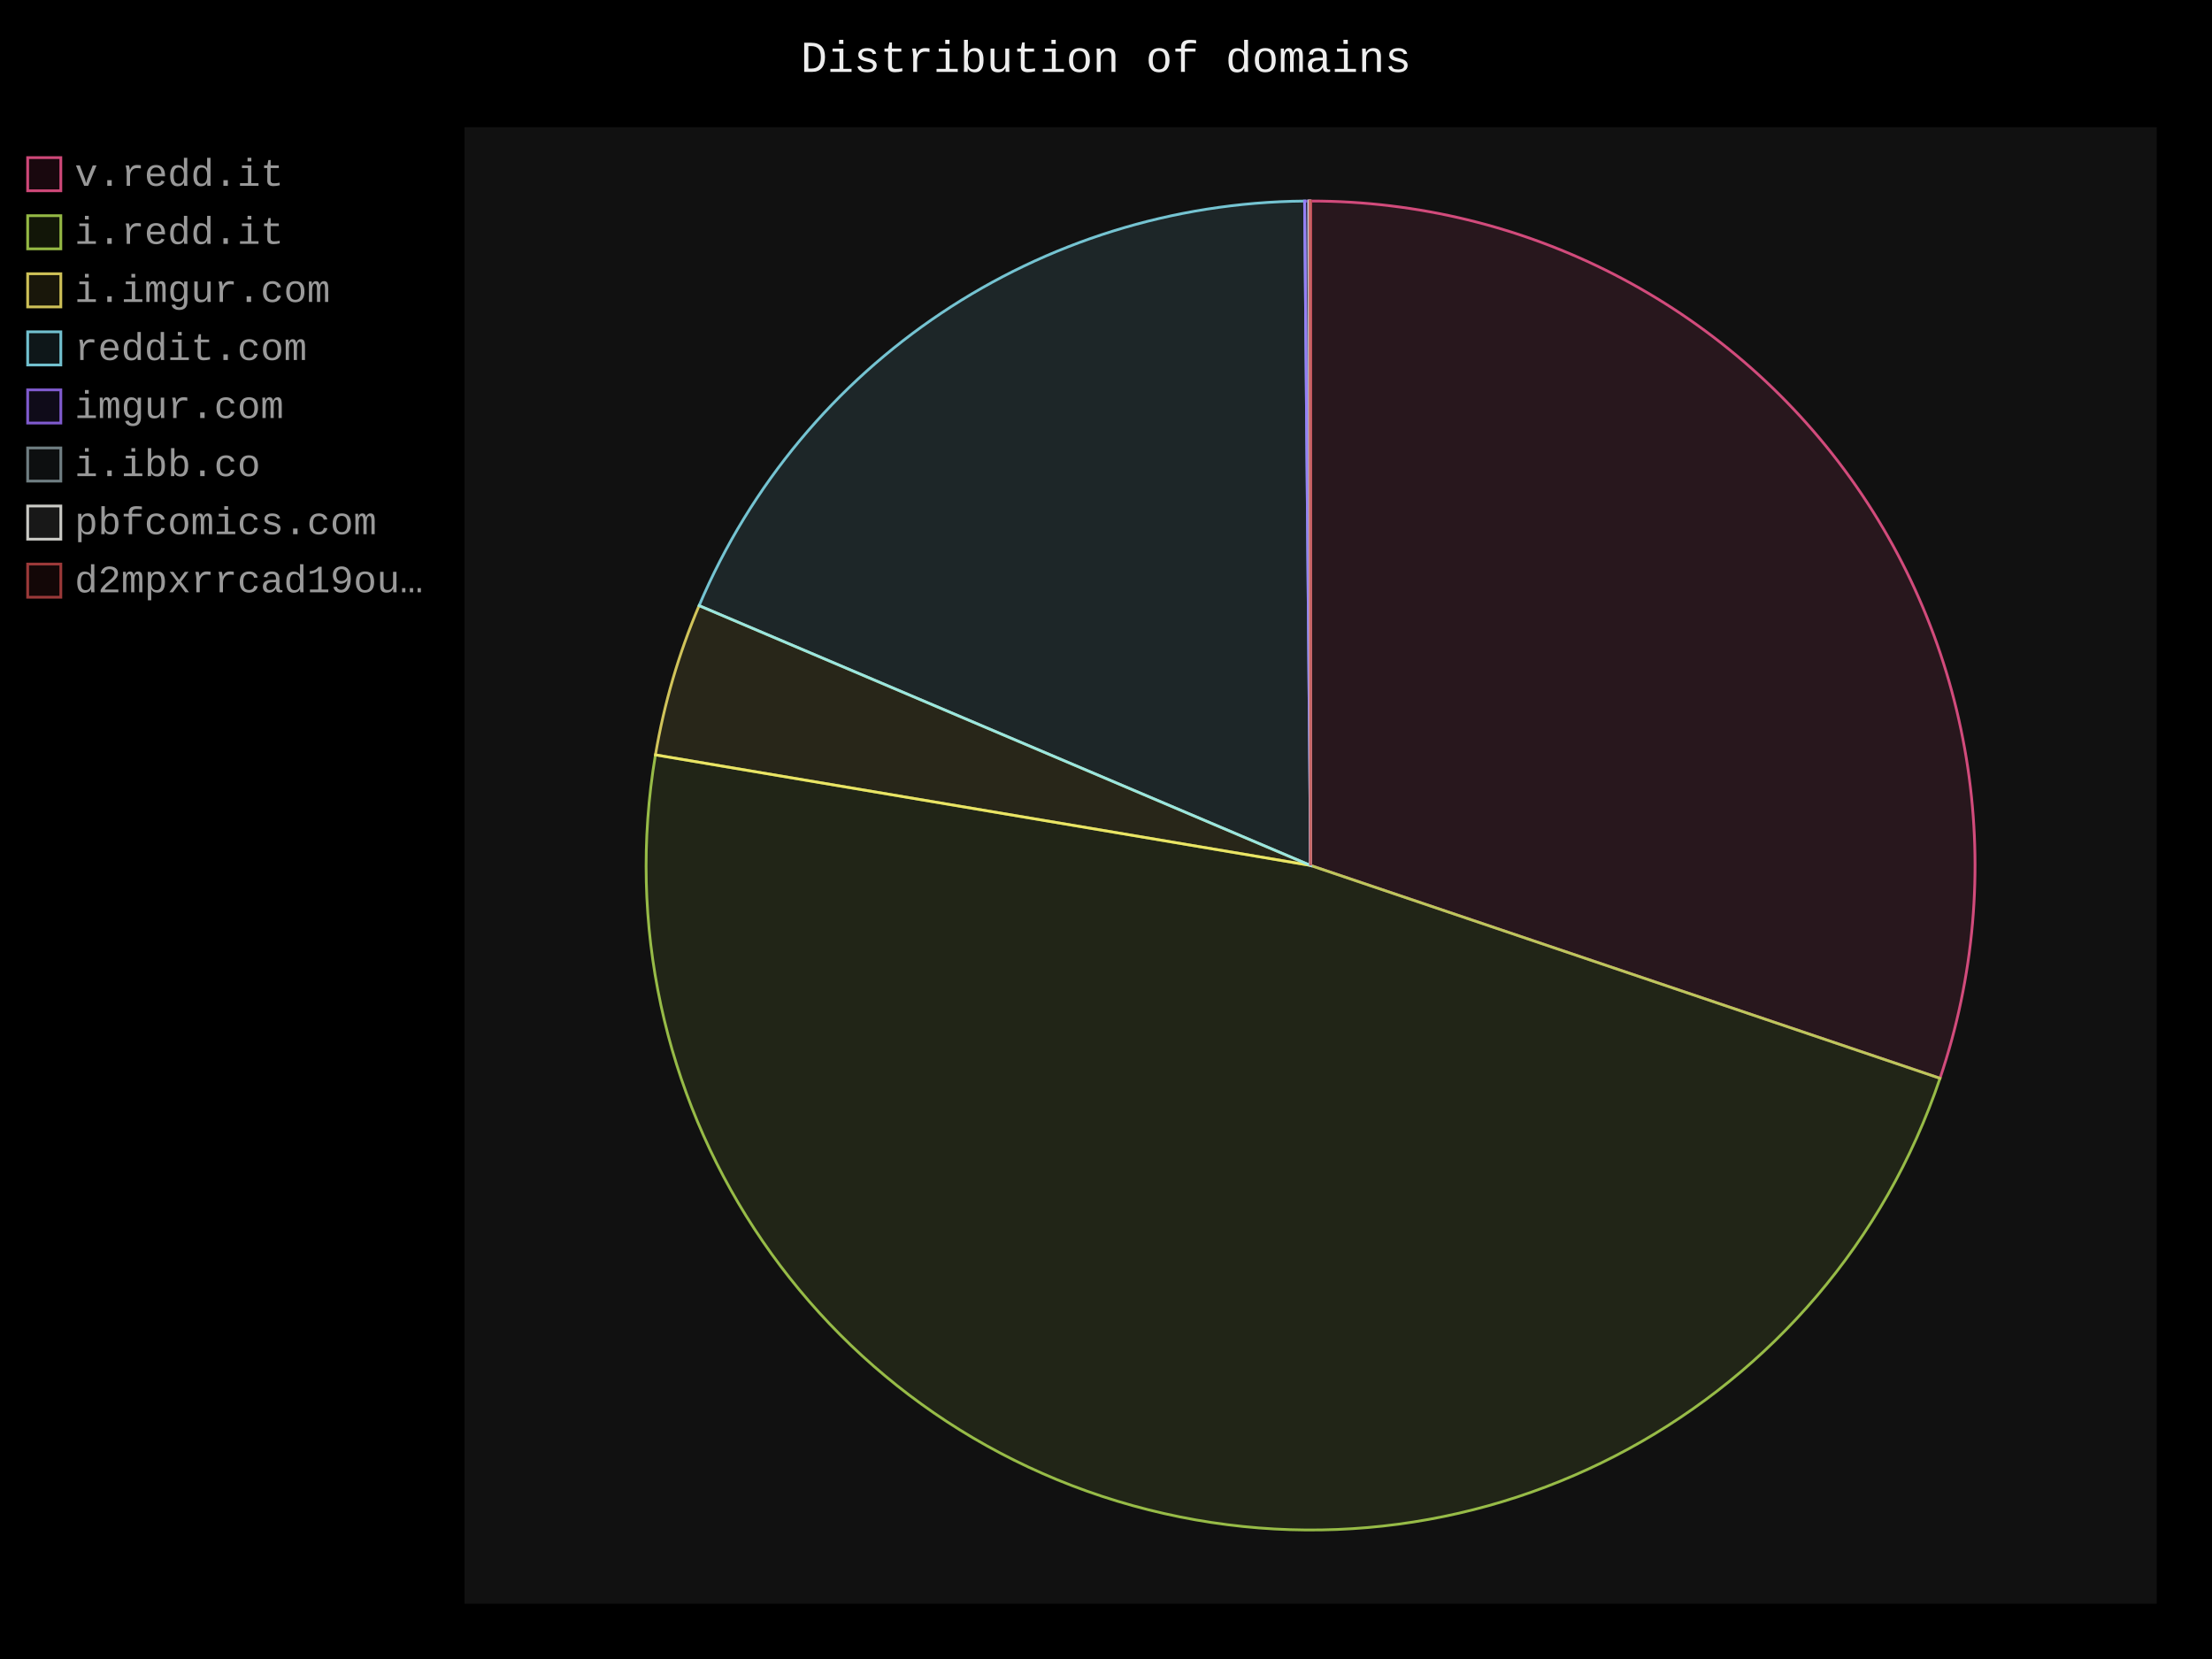
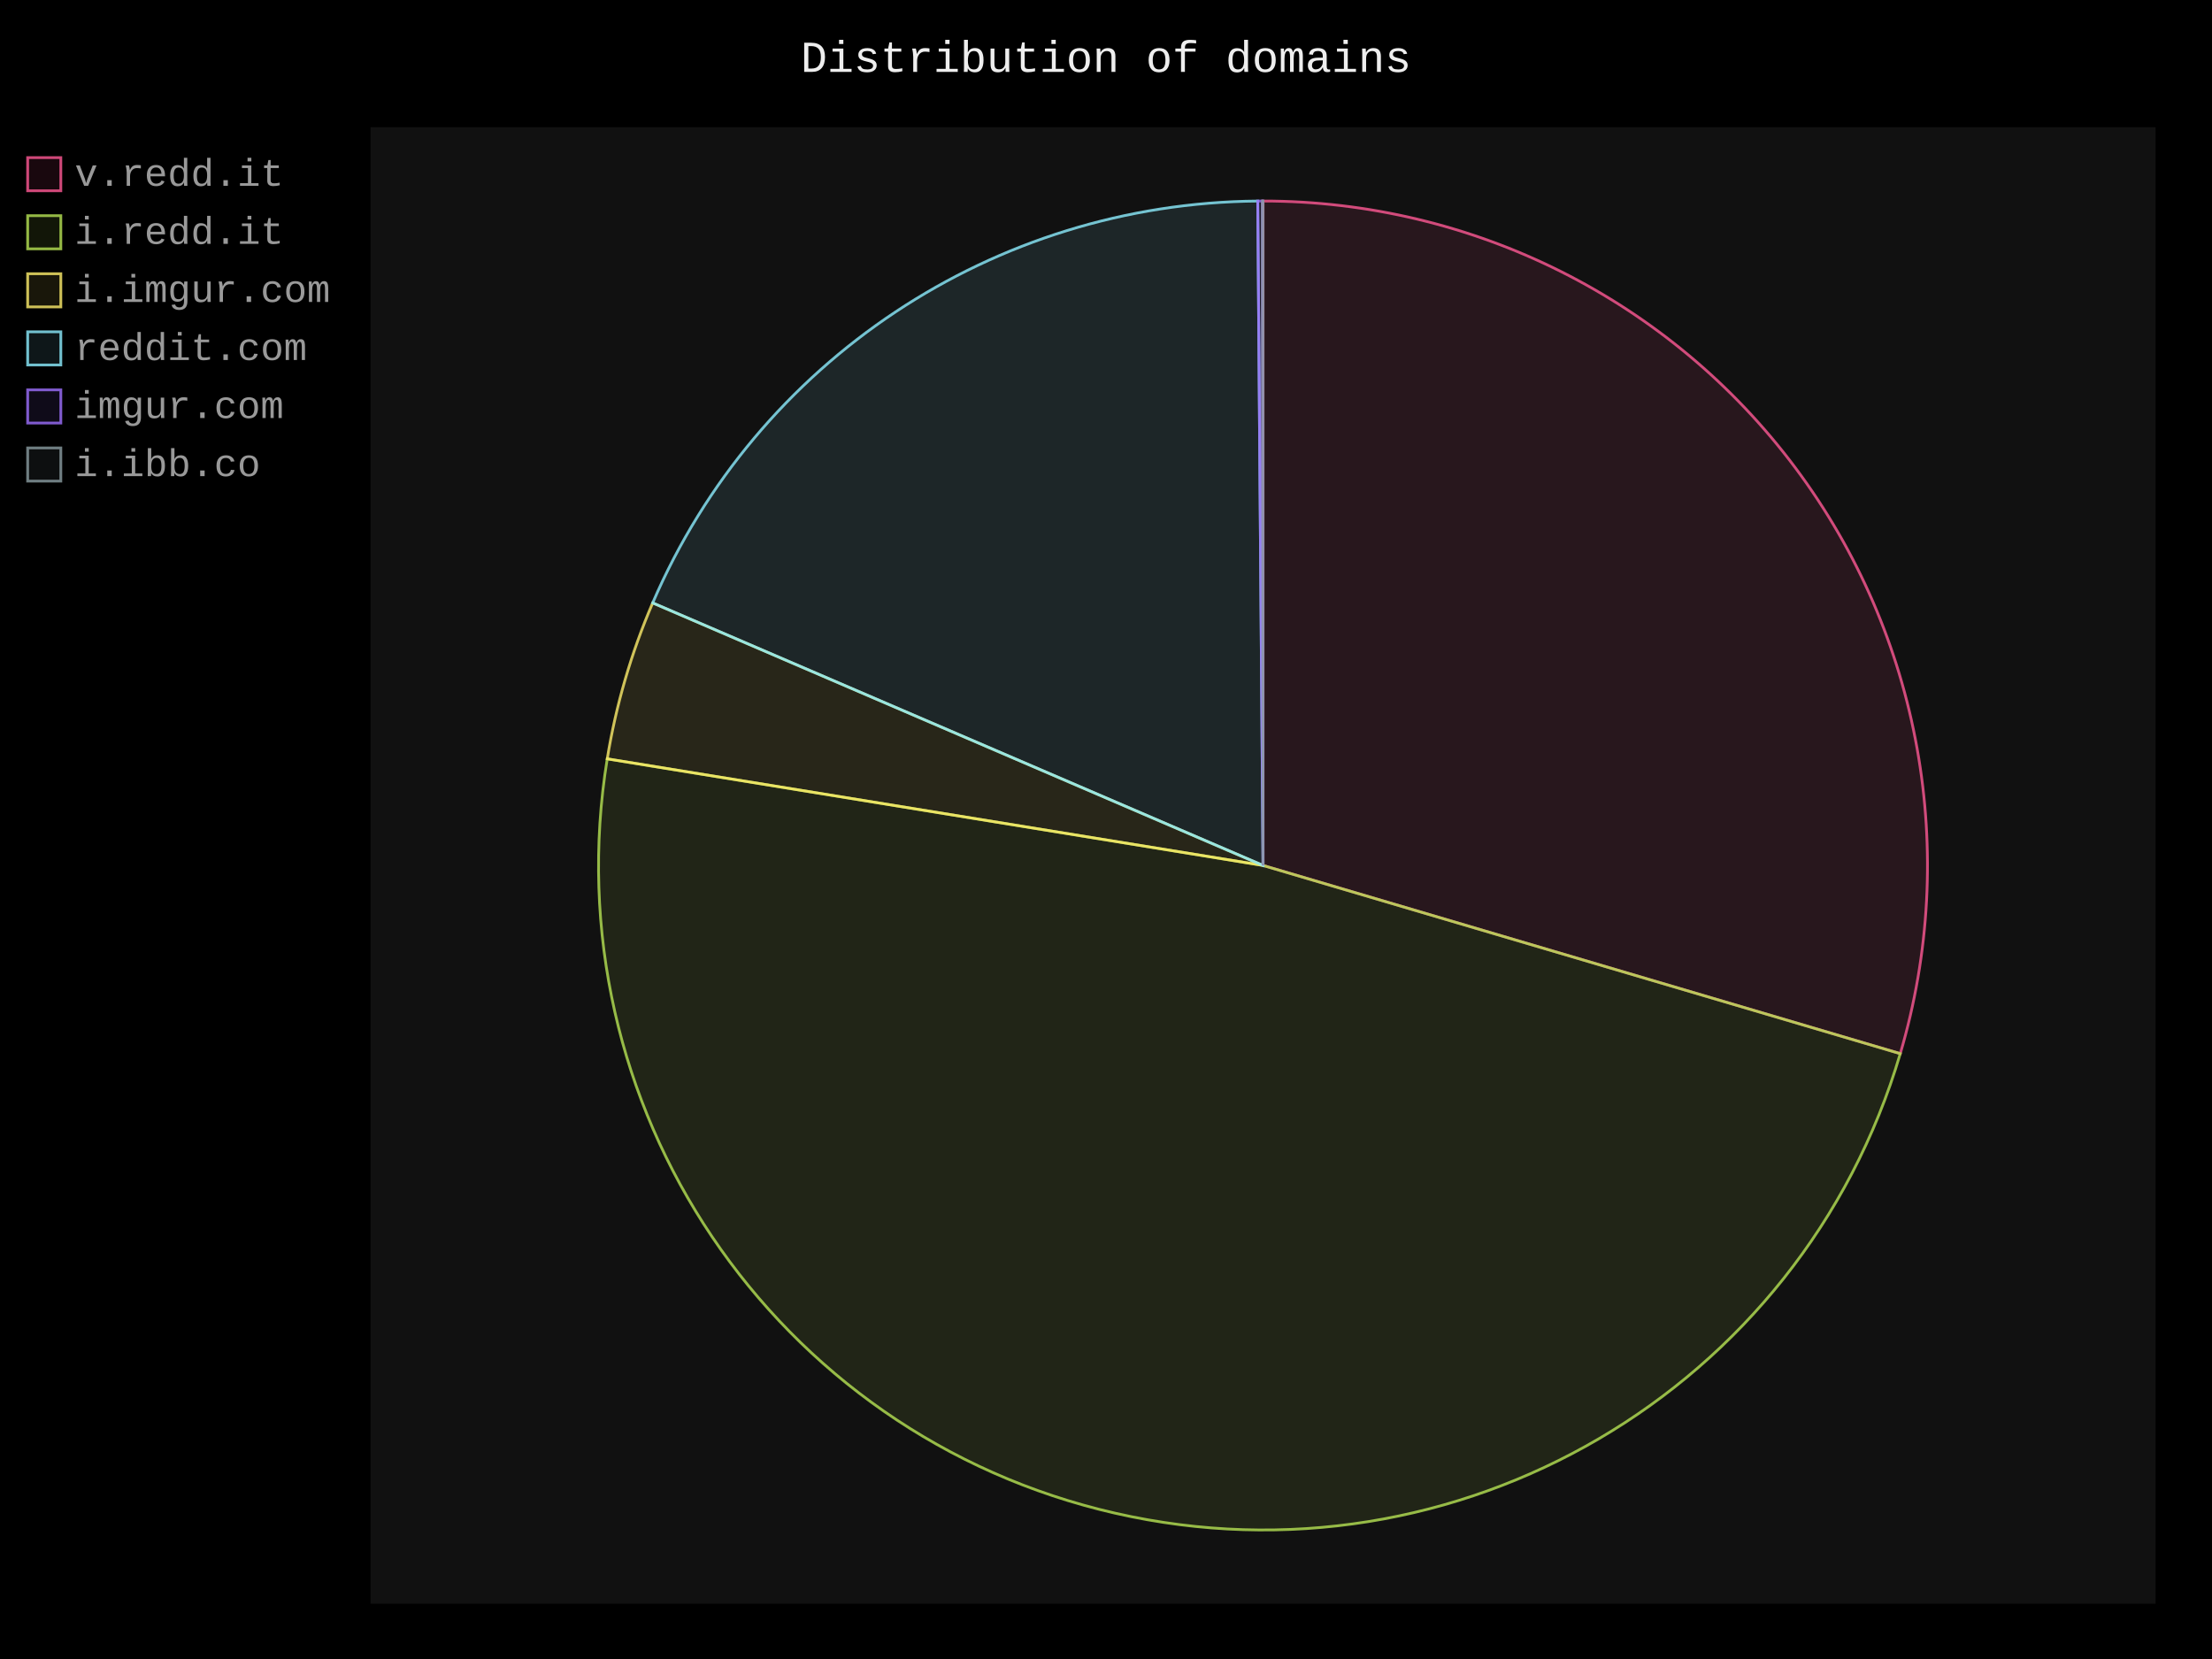
- <svg xmlns="http://www.w3.org/2000/svg" id="chart-c93c8f49-d33e-4fc5-9f4e-a2b62cbd8e37" class="pygal-chart" viewBox="0 0 800 600">
+ <svg xmlns="http://www.w3.org/2000/svg" id="chart-90dacd6e-dfe4-422e-bc5c-ddbbfd1782fb" class="pygal-chart" viewBox="0 0 800 600">
  <defs>
-     <style type="text/css">#chart-c93c8f49-d33e-4fc5-9f4e-a2b62cbd8e37{-webkit-user-select:none;-webkit-font-smoothing:antialiased;font-family:Consolas,"Liberation Mono",Menlo,Courier,monospace}#chart-c93c8f49-d33e-4fc5-9f4e-a2b62cbd8e37 .title{font-family:Consolas,"Liberation Mono",Menlo,Courier,monospace;font-size:16px}#chart-c93c8f49-d33e-4fc5-9f4e-a2b62cbd8e37 .legends .legend text{font-family:Consolas,"Liberation Mono",Menlo,Courier,monospace;font-size:14px}#chart-c93c8f49-d33e-4fc5-9f4e-a2b62cbd8e37 .axis text{font-family:Consolas,"Liberation Mono",Menlo,Courier,monospace;font-size:10px}#chart-c93c8f49-d33e-4fc5-9f4e-a2b62cbd8e37 .axis text.major{font-family:Consolas,"Liberation Mono",Menlo,Courier,monospace;font-size:10px}#chart-c93c8f49-d33e-4fc5-9f4e-a2b62cbd8e37 .text-overlay text.value{font-family:Consolas,"Liberation Mono",Menlo,Courier,monospace;font-size:16px}#chart-c93c8f49-d33e-4fc5-9f4e-a2b62cbd8e37 .text-overlay text.label{font-family:Consolas,"Liberation Mono",Menlo,Courier,monospace;font-size:10px}#chart-c93c8f49-d33e-4fc5-9f4e-a2b62cbd8e37 .tooltip{font-family:Consolas,"Liberation Mono",Menlo,Courier,monospace;font-size:14px}#chart-c93c8f49-d33e-4fc5-9f4e-a2b62cbd8e37 text.no_data{font-family:Consolas,"Liberation Mono",Menlo,Courier,monospace;font-size:64px}
- #chart-c93c8f49-d33e-4fc5-9f4e-a2b62cbd8e37{background-color:black}#chart-c93c8f49-d33e-4fc5-9f4e-a2b62cbd8e37 path,#chart-c93c8f49-d33e-4fc5-9f4e-a2b62cbd8e37 line,#chart-c93c8f49-d33e-4fc5-9f4e-a2b62cbd8e37 rect,#chart-c93c8f49-d33e-4fc5-9f4e-a2b62cbd8e37 circle{-webkit-transition:0.3s ease-out;-moz-transition:0.3s ease-out;transition:0.3s ease-out}#chart-c93c8f49-d33e-4fc5-9f4e-a2b62cbd8e37 .graph &gt; .background{fill:black}#chart-c93c8f49-d33e-4fc5-9f4e-a2b62cbd8e37 .plot &gt; .background{fill:#111}#chart-c93c8f49-d33e-4fc5-9f4e-a2b62cbd8e37 .graph{fill:#999}#chart-c93c8f49-d33e-4fc5-9f4e-a2b62cbd8e37 text.no_data{fill:#eee}#chart-c93c8f49-d33e-4fc5-9f4e-a2b62cbd8e37 .title{fill:#eee}#chart-c93c8f49-d33e-4fc5-9f4e-a2b62cbd8e37 .legends .legend text{fill:#999}#chart-c93c8f49-d33e-4fc5-9f4e-a2b62cbd8e37 .legends .legend:hover text{fill:#eee}#chart-c93c8f49-d33e-4fc5-9f4e-a2b62cbd8e37 .axis .line{stroke:#eee}#chart-c93c8f49-d33e-4fc5-9f4e-a2b62cbd8e37 .axis .guide.line{stroke:#555}#chart-c93c8f49-d33e-4fc5-9f4e-a2b62cbd8e37 .axis .major.line{stroke:#999}#chart-c93c8f49-d33e-4fc5-9f4e-a2b62cbd8e37 .axis text.major{fill:#eee}#chart-c93c8f49-d33e-4fc5-9f4e-a2b62cbd8e37 .axis.y .guides:hover .guide.line,#chart-c93c8f49-d33e-4fc5-9f4e-a2b62cbd8e37 .line-graph .axis.x .guides:hover .guide.line,#chart-c93c8f49-d33e-4fc5-9f4e-a2b62cbd8e37 .stackedline-graph .axis.x .guides:hover .guide.line,#chart-c93c8f49-d33e-4fc5-9f4e-a2b62cbd8e37 .xy-graph .axis.x .guides:hover .guide.line{stroke:#eee}#chart-c93c8f49-d33e-4fc5-9f4e-a2b62cbd8e37 .axis .guides:hover text{fill:#eee}#chart-c93c8f49-d33e-4fc5-9f4e-a2b62cbd8e37 .reactive{fill-opacity:.1;stroke-opacity:.8;stroke-width:1}#chart-c93c8f49-d33e-4fc5-9f4e-a2b62cbd8e37 .ci{stroke:#999}#chart-c93c8f49-d33e-4fc5-9f4e-a2b62cbd8e37 .reactive.active,#chart-c93c8f49-d33e-4fc5-9f4e-a2b62cbd8e37 .active .reactive{fill-opacity:.75;stroke-opacity:.9;stroke-width:4}#chart-c93c8f49-d33e-4fc5-9f4e-a2b62cbd8e37 .ci .reactive.active{stroke-width:1.5}#chart-c93c8f49-d33e-4fc5-9f4e-a2b62cbd8e37 .series text{fill:#eee}#chart-c93c8f49-d33e-4fc5-9f4e-a2b62cbd8e37 .tooltip rect{fill:#111;stroke:#eee;-webkit-transition:opacity 0.3s ease-out;-moz-transition:opacity 0.3s ease-out;transition:opacity 0.3s ease-out}#chart-c93c8f49-d33e-4fc5-9f4e-a2b62cbd8e37 .tooltip .label{fill:#999}#chart-c93c8f49-d33e-4fc5-9f4e-a2b62cbd8e37 .tooltip .label{fill:#999}#chart-c93c8f49-d33e-4fc5-9f4e-a2b62cbd8e37 .tooltip .legend{font-size:.8em;fill:#555}#chart-c93c8f49-d33e-4fc5-9f4e-a2b62cbd8e37 .tooltip .x_label{font-size:.6em;fill:#eee}#chart-c93c8f49-d33e-4fc5-9f4e-a2b62cbd8e37 .tooltip .xlink{font-size:.5em;text-decoration:underline}#chart-c93c8f49-d33e-4fc5-9f4e-a2b62cbd8e37 .tooltip .value{font-size:1.5em}#chart-c93c8f49-d33e-4fc5-9f4e-a2b62cbd8e37 .bound{font-size:.5em}#chart-c93c8f49-d33e-4fc5-9f4e-a2b62cbd8e37 .max-value{font-size:.75em;fill:#555}#chart-c93c8f49-d33e-4fc5-9f4e-a2b62cbd8e37 .map-element{fill:#111;stroke:#555 !important}#chart-c93c8f49-d33e-4fc5-9f4e-a2b62cbd8e37 .map-element .reactive{fill-opacity:inherit;stroke-opacity:inherit}#chart-c93c8f49-d33e-4fc5-9f4e-a2b62cbd8e37 .color-0,#chart-c93c8f49-d33e-4fc5-9f4e-a2b62cbd8e37 .color-0 a:visited{stroke:#ff5995;fill:#ff5995}#chart-c93c8f49-d33e-4fc5-9f4e-a2b62cbd8e37 .color-1,#chart-c93c8f49-d33e-4fc5-9f4e-a2b62cbd8e37 .color-1 a:visited{stroke:#b6e354;fill:#b6e354}#chart-c93c8f49-d33e-4fc5-9f4e-a2b62cbd8e37 .color-2,#chart-c93c8f49-d33e-4fc5-9f4e-a2b62cbd8e37 .color-2 a:visited{stroke:#feed6c;fill:#feed6c}#chart-c93c8f49-d33e-4fc5-9f4e-a2b62cbd8e37 .color-3,#chart-c93c8f49-d33e-4fc5-9f4e-a2b62cbd8e37 .color-3 a:visited{stroke:#8cedff;fill:#8cedff}#chart-c93c8f49-d33e-4fc5-9f4e-a2b62cbd8e37 .color-4,#chart-c93c8f49-d33e-4fc5-9f4e-a2b62cbd8e37 .color-4 a:visited{stroke:#9e6ffe;fill:#9e6ffe}#chart-c93c8f49-d33e-4fc5-9f4e-a2b62cbd8e37 .color-5,#chart-c93c8f49-d33e-4fc5-9f4e-a2b62cbd8e37 .color-5 a:visited{stroke:#899ca1;fill:#899ca1}#chart-c93c8f49-d33e-4fc5-9f4e-a2b62cbd8e37 .color-6,#chart-c93c8f49-d33e-4fc5-9f4e-a2b62cbd8e37 .color-6 a:visited{stroke:#f8f8f2;fill:#f8f8f2}#chart-c93c8f49-d33e-4fc5-9f4e-a2b62cbd8e37 .color-7,#chart-c93c8f49-d33e-4fc5-9f4e-a2b62cbd8e37 .color-7 a:visited{stroke:#bf4646;fill:#bf4646}#chart-c93c8f49-d33e-4fc5-9f4e-a2b62cbd8e37 .text-overlay .color-0 text{fill:black}#chart-c93c8f49-d33e-4fc5-9f4e-a2b62cbd8e37 .text-overlay .color-1 text{fill:black}#chart-c93c8f49-d33e-4fc5-9f4e-a2b62cbd8e37 .text-overlay .color-2 text{fill:black}#chart-c93c8f49-d33e-4fc5-9f4e-a2b62cbd8e37 .text-overlay .color-3 text{fill:black}#chart-c93c8f49-d33e-4fc5-9f4e-a2b62cbd8e37 .text-overlay .color-4 text{fill:black}#chart-c93c8f49-d33e-4fc5-9f4e-a2b62cbd8e37 .text-overlay .color-5 text{fill:black}#chart-c93c8f49-d33e-4fc5-9f4e-a2b62cbd8e37 .text-overlay .color-6 text{fill:black}#chart-c93c8f49-d33e-4fc5-9f4e-a2b62cbd8e37 .text-overlay .color-7 text{fill:black}
- #chart-c93c8f49-d33e-4fc5-9f4e-a2b62cbd8e37 text.no_data{text-anchor:middle}#chart-c93c8f49-d33e-4fc5-9f4e-a2b62cbd8e37 .guide.line{fill:none}#chart-c93c8f49-d33e-4fc5-9f4e-a2b62cbd8e37 .centered{text-anchor:middle}#chart-c93c8f49-d33e-4fc5-9f4e-a2b62cbd8e37 .title{text-anchor:middle}#chart-c93c8f49-d33e-4fc5-9f4e-a2b62cbd8e37 .legends .legend text{fill-opacity:1}#chart-c93c8f49-d33e-4fc5-9f4e-a2b62cbd8e37 .axis.x text{text-anchor:middle}#chart-c93c8f49-d33e-4fc5-9f4e-a2b62cbd8e37 .axis.x:not(.web) text[transform]{text-anchor:start}#chart-c93c8f49-d33e-4fc5-9f4e-a2b62cbd8e37 .axis.x:not(.web) text[transform].backwards{text-anchor:end}#chart-c93c8f49-d33e-4fc5-9f4e-a2b62cbd8e37 .axis.y text{text-anchor:end}#chart-c93c8f49-d33e-4fc5-9f4e-a2b62cbd8e37 .axis.y text[transform].backwards{text-anchor:start}#chart-c93c8f49-d33e-4fc5-9f4e-a2b62cbd8e37 .axis.y2 text{text-anchor:start}#chart-c93c8f49-d33e-4fc5-9f4e-a2b62cbd8e37 .axis.y2 text[transform].backwards{text-anchor:end}#chart-c93c8f49-d33e-4fc5-9f4e-a2b62cbd8e37 .axis .guide.line{stroke-dasharray:4,4;stroke:black}#chart-c93c8f49-d33e-4fc5-9f4e-a2b62cbd8e37 .axis .major.guide.line{stroke-dasharray:6,6;stroke:black}#chart-c93c8f49-d33e-4fc5-9f4e-a2b62cbd8e37 .horizontal .axis.y .guide.line,#chart-c93c8f49-d33e-4fc5-9f4e-a2b62cbd8e37 .horizontal .axis.y2 .guide.line,#chart-c93c8f49-d33e-4fc5-9f4e-a2b62cbd8e37 .vertical .axis.x .guide.line{opacity:0}#chart-c93c8f49-d33e-4fc5-9f4e-a2b62cbd8e37 .horizontal .axis.always_show .guide.line,#chart-c93c8f49-d33e-4fc5-9f4e-a2b62cbd8e37 .vertical .axis.always_show .guide.line{opacity:1 !important}#chart-c93c8f49-d33e-4fc5-9f4e-a2b62cbd8e37 .axis.y .guides:hover .guide.line,#chart-c93c8f49-d33e-4fc5-9f4e-a2b62cbd8e37 .axis.y2 .guides:hover .guide.line,#chart-c93c8f49-d33e-4fc5-9f4e-a2b62cbd8e37 .axis.x .guides:hover .guide.line{opacity:1}#chart-c93c8f49-d33e-4fc5-9f4e-a2b62cbd8e37 .axis .guides:hover text{opacity:1}#chart-c93c8f49-d33e-4fc5-9f4e-a2b62cbd8e37 .nofill{fill:none}#chart-c93c8f49-d33e-4fc5-9f4e-a2b62cbd8e37 .subtle-fill{fill-opacity:.2}#chart-c93c8f49-d33e-4fc5-9f4e-a2b62cbd8e37 .dot{stroke-width:1px;fill-opacity:1;stroke-opacity:1}#chart-c93c8f49-d33e-4fc5-9f4e-a2b62cbd8e37 .dot.active{stroke-width:5px}#chart-c93c8f49-d33e-4fc5-9f4e-a2b62cbd8e37 .dot.negative{fill:transparent}#chart-c93c8f49-d33e-4fc5-9f4e-a2b62cbd8e37 text,#chart-c93c8f49-d33e-4fc5-9f4e-a2b62cbd8e37 tspan{stroke:none !important}#chart-c93c8f49-d33e-4fc5-9f4e-a2b62cbd8e37 .series text.active{opacity:1}#chart-c93c8f49-d33e-4fc5-9f4e-a2b62cbd8e37 .tooltip rect{fill-opacity:.95;stroke-width:.5}#chart-c93c8f49-d33e-4fc5-9f4e-a2b62cbd8e37 .tooltip text{fill-opacity:1}#chart-c93c8f49-d33e-4fc5-9f4e-a2b62cbd8e37 .showable{visibility:hidden}#chart-c93c8f49-d33e-4fc5-9f4e-a2b62cbd8e37 .showable.shown{visibility:visible}#chart-c93c8f49-d33e-4fc5-9f4e-a2b62cbd8e37 .gauge-background{fill:rgba(229,229,229,1);stroke:none}#chart-c93c8f49-d33e-4fc5-9f4e-a2b62cbd8e37 .bg-lines{stroke:black;stroke-width:2px}</style>
+     <style type="text/css">#chart-90dacd6e-dfe4-422e-bc5c-ddbbfd1782fb{-webkit-user-select:none;-webkit-font-smoothing:antialiased;font-family:Consolas,"Liberation Mono",Menlo,Courier,monospace}#chart-90dacd6e-dfe4-422e-bc5c-ddbbfd1782fb .title{font-family:Consolas,"Liberation Mono",Menlo,Courier,monospace;font-size:16px}#chart-90dacd6e-dfe4-422e-bc5c-ddbbfd1782fb .legends .legend text{font-family:Consolas,"Liberation Mono",Menlo,Courier,monospace;font-size:14px}#chart-90dacd6e-dfe4-422e-bc5c-ddbbfd1782fb .axis text{font-family:Consolas,"Liberation Mono",Menlo,Courier,monospace;font-size:10px}#chart-90dacd6e-dfe4-422e-bc5c-ddbbfd1782fb .axis text.major{font-family:Consolas,"Liberation Mono",Menlo,Courier,monospace;font-size:10px}#chart-90dacd6e-dfe4-422e-bc5c-ddbbfd1782fb .text-overlay text.value{font-family:Consolas,"Liberation Mono",Menlo,Courier,monospace;font-size:16px}#chart-90dacd6e-dfe4-422e-bc5c-ddbbfd1782fb .text-overlay text.label{font-family:Consolas,"Liberation Mono",Menlo,Courier,monospace;font-size:10px}#chart-90dacd6e-dfe4-422e-bc5c-ddbbfd1782fb .tooltip{font-family:Consolas,"Liberation Mono",Menlo,Courier,monospace;font-size:14px}#chart-90dacd6e-dfe4-422e-bc5c-ddbbfd1782fb text.no_data{font-family:Consolas,"Liberation Mono",Menlo,Courier,monospace;font-size:64px}
+ #chart-90dacd6e-dfe4-422e-bc5c-ddbbfd1782fb{background-color:black}#chart-90dacd6e-dfe4-422e-bc5c-ddbbfd1782fb path,#chart-90dacd6e-dfe4-422e-bc5c-ddbbfd1782fb line,#chart-90dacd6e-dfe4-422e-bc5c-ddbbfd1782fb rect,#chart-90dacd6e-dfe4-422e-bc5c-ddbbfd1782fb circle{-webkit-transition:0.3s ease-out;-moz-transition:0.3s ease-out;transition:0.3s ease-out}#chart-90dacd6e-dfe4-422e-bc5c-ddbbfd1782fb .graph &gt; .background{fill:black}#chart-90dacd6e-dfe4-422e-bc5c-ddbbfd1782fb .plot &gt; .background{fill:#111}#chart-90dacd6e-dfe4-422e-bc5c-ddbbfd1782fb .graph{fill:#999}#chart-90dacd6e-dfe4-422e-bc5c-ddbbfd1782fb text.no_data{fill:#eee}#chart-90dacd6e-dfe4-422e-bc5c-ddbbfd1782fb .title{fill:#eee}#chart-90dacd6e-dfe4-422e-bc5c-ddbbfd1782fb .legends .legend text{fill:#999}#chart-90dacd6e-dfe4-422e-bc5c-ddbbfd1782fb .legends .legend:hover text{fill:#eee}#chart-90dacd6e-dfe4-422e-bc5c-ddbbfd1782fb .axis .line{stroke:#eee}#chart-90dacd6e-dfe4-422e-bc5c-ddbbfd1782fb .axis .guide.line{stroke:#555}#chart-90dacd6e-dfe4-422e-bc5c-ddbbfd1782fb .axis .major.line{stroke:#999}#chart-90dacd6e-dfe4-422e-bc5c-ddbbfd1782fb .axis text.major{fill:#eee}#chart-90dacd6e-dfe4-422e-bc5c-ddbbfd1782fb .axis.y .guides:hover .guide.line,#chart-90dacd6e-dfe4-422e-bc5c-ddbbfd1782fb .line-graph .axis.x .guides:hover .guide.line,#chart-90dacd6e-dfe4-422e-bc5c-ddbbfd1782fb .stackedline-graph .axis.x .guides:hover .guide.line,#chart-90dacd6e-dfe4-422e-bc5c-ddbbfd1782fb .xy-graph .axis.x .guides:hover .guide.line{stroke:#eee}#chart-90dacd6e-dfe4-422e-bc5c-ddbbfd1782fb .axis .guides:hover text{fill:#eee}#chart-90dacd6e-dfe4-422e-bc5c-ddbbfd1782fb .reactive{fill-opacity:.1;stroke-opacity:.8;stroke-width:1}#chart-90dacd6e-dfe4-422e-bc5c-ddbbfd1782fb .ci{stroke:#999}#chart-90dacd6e-dfe4-422e-bc5c-ddbbfd1782fb .reactive.active,#chart-90dacd6e-dfe4-422e-bc5c-ddbbfd1782fb .active .reactive{fill-opacity:.75;stroke-opacity:.9;stroke-width:4}#chart-90dacd6e-dfe4-422e-bc5c-ddbbfd1782fb .ci .reactive.active{stroke-width:1.5}#chart-90dacd6e-dfe4-422e-bc5c-ddbbfd1782fb .series text{fill:#eee}#chart-90dacd6e-dfe4-422e-bc5c-ddbbfd1782fb .tooltip rect{fill:#111;stroke:#eee;-webkit-transition:opacity 0.3s ease-out;-moz-transition:opacity 0.3s ease-out;transition:opacity 0.3s ease-out}#chart-90dacd6e-dfe4-422e-bc5c-ddbbfd1782fb .tooltip .label{fill:#999}#chart-90dacd6e-dfe4-422e-bc5c-ddbbfd1782fb .tooltip .label{fill:#999}#chart-90dacd6e-dfe4-422e-bc5c-ddbbfd1782fb .tooltip .legend{font-size:.8em;fill:#555}#chart-90dacd6e-dfe4-422e-bc5c-ddbbfd1782fb .tooltip .x_label{font-size:.6em;fill:#eee}#chart-90dacd6e-dfe4-422e-bc5c-ddbbfd1782fb .tooltip .xlink{font-size:.5em;text-decoration:underline}#chart-90dacd6e-dfe4-422e-bc5c-ddbbfd1782fb .tooltip .value{font-size:1.5em}#chart-90dacd6e-dfe4-422e-bc5c-ddbbfd1782fb .bound{font-size:.5em}#chart-90dacd6e-dfe4-422e-bc5c-ddbbfd1782fb .max-value{font-size:.75em;fill:#555}#chart-90dacd6e-dfe4-422e-bc5c-ddbbfd1782fb .map-element{fill:#111;stroke:#555 !important}#chart-90dacd6e-dfe4-422e-bc5c-ddbbfd1782fb .map-element .reactive{fill-opacity:inherit;stroke-opacity:inherit}#chart-90dacd6e-dfe4-422e-bc5c-ddbbfd1782fb .color-0,#chart-90dacd6e-dfe4-422e-bc5c-ddbbfd1782fb .color-0 a:visited{stroke:#ff5995;fill:#ff5995}#chart-90dacd6e-dfe4-422e-bc5c-ddbbfd1782fb .color-1,#chart-90dacd6e-dfe4-422e-bc5c-ddbbfd1782fb .color-1 a:visited{stroke:#b6e354;fill:#b6e354}#chart-90dacd6e-dfe4-422e-bc5c-ddbbfd1782fb .color-2,#chart-90dacd6e-dfe4-422e-bc5c-ddbbfd1782fb .color-2 a:visited{stroke:#feed6c;fill:#feed6c}#chart-90dacd6e-dfe4-422e-bc5c-ddbbfd1782fb .color-3,#chart-90dacd6e-dfe4-422e-bc5c-ddbbfd1782fb .color-3 a:visited{stroke:#8cedff;fill:#8cedff}#chart-90dacd6e-dfe4-422e-bc5c-ddbbfd1782fb .color-4,#chart-90dacd6e-dfe4-422e-bc5c-ddbbfd1782fb .color-4 a:visited{stroke:#9e6ffe;fill:#9e6ffe}#chart-90dacd6e-dfe4-422e-bc5c-ddbbfd1782fb .color-5,#chart-90dacd6e-dfe4-422e-bc5c-ddbbfd1782fb .color-5 a:visited{stroke:#899ca1;fill:#899ca1}#chart-90dacd6e-dfe4-422e-bc5c-ddbbfd1782fb .text-overlay .color-0 text{fill:black}#chart-90dacd6e-dfe4-422e-bc5c-ddbbfd1782fb .text-overlay .color-1 text{fill:black}#chart-90dacd6e-dfe4-422e-bc5c-ddbbfd1782fb .text-overlay .color-2 text{fill:black}#chart-90dacd6e-dfe4-422e-bc5c-ddbbfd1782fb .text-overlay .color-3 text{fill:black}#chart-90dacd6e-dfe4-422e-bc5c-ddbbfd1782fb .text-overlay .color-4 text{fill:black}#chart-90dacd6e-dfe4-422e-bc5c-ddbbfd1782fb .text-overlay .color-5 text{fill:black}
+ #chart-90dacd6e-dfe4-422e-bc5c-ddbbfd1782fb text.no_data{text-anchor:middle}#chart-90dacd6e-dfe4-422e-bc5c-ddbbfd1782fb .guide.line{fill:none}#chart-90dacd6e-dfe4-422e-bc5c-ddbbfd1782fb .centered{text-anchor:middle}#chart-90dacd6e-dfe4-422e-bc5c-ddbbfd1782fb .title{text-anchor:middle}#chart-90dacd6e-dfe4-422e-bc5c-ddbbfd1782fb .legends .legend text{fill-opacity:1}#chart-90dacd6e-dfe4-422e-bc5c-ddbbfd1782fb .axis.x text{text-anchor:middle}#chart-90dacd6e-dfe4-422e-bc5c-ddbbfd1782fb .axis.x:not(.web) text[transform]{text-anchor:start}#chart-90dacd6e-dfe4-422e-bc5c-ddbbfd1782fb .axis.x:not(.web) text[transform].backwards{text-anchor:end}#chart-90dacd6e-dfe4-422e-bc5c-ddbbfd1782fb .axis.y text{text-anchor:end}#chart-90dacd6e-dfe4-422e-bc5c-ddbbfd1782fb .axis.y text[transform].backwards{text-anchor:start}#chart-90dacd6e-dfe4-422e-bc5c-ddbbfd1782fb .axis.y2 text{text-anchor:start}#chart-90dacd6e-dfe4-422e-bc5c-ddbbfd1782fb .axis.y2 text[transform].backwards{text-anchor:end}#chart-90dacd6e-dfe4-422e-bc5c-ddbbfd1782fb .axis .guide.line{stroke-dasharray:4,4;stroke:black}#chart-90dacd6e-dfe4-422e-bc5c-ddbbfd1782fb .axis .major.guide.line{stroke-dasharray:6,6;stroke:black}#chart-90dacd6e-dfe4-422e-bc5c-ddbbfd1782fb .horizontal .axis.y .guide.line,#chart-90dacd6e-dfe4-422e-bc5c-ddbbfd1782fb .horizontal .axis.y2 .guide.line,#chart-90dacd6e-dfe4-422e-bc5c-ddbbfd1782fb .vertical .axis.x .guide.line{opacity:0}#chart-90dacd6e-dfe4-422e-bc5c-ddbbfd1782fb .horizontal .axis.always_show .guide.line,#chart-90dacd6e-dfe4-422e-bc5c-ddbbfd1782fb .vertical .axis.always_show .guide.line{opacity:1 !important}#chart-90dacd6e-dfe4-422e-bc5c-ddbbfd1782fb .axis.y .guides:hover .guide.line,#chart-90dacd6e-dfe4-422e-bc5c-ddbbfd1782fb .axis.y2 .guides:hover .guide.line,#chart-90dacd6e-dfe4-422e-bc5c-ddbbfd1782fb .axis.x .guides:hover .guide.line{opacity:1}#chart-90dacd6e-dfe4-422e-bc5c-ddbbfd1782fb .axis .guides:hover text{opacity:1}#chart-90dacd6e-dfe4-422e-bc5c-ddbbfd1782fb .nofill{fill:none}#chart-90dacd6e-dfe4-422e-bc5c-ddbbfd1782fb .subtle-fill{fill-opacity:.2}#chart-90dacd6e-dfe4-422e-bc5c-ddbbfd1782fb .dot{stroke-width:1px;fill-opacity:1;stroke-opacity:1}#chart-90dacd6e-dfe4-422e-bc5c-ddbbfd1782fb .dot.active{stroke-width:5px}#chart-90dacd6e-dfe4-422e-bc5c-ddbbfd1782fb .dot.negative{fill:transparent}#chart-90dacd6e-dfe4-422e-bc5c-ddbbfd1782fb text,#chart-90dacd6e-dfe4-422e-bc5c-ddbbfd1782fb tspan{stroke:none !important}#chart-90dacd6e-dfe4-422e-bc5c-ddbbfd1782fb .series text.active{opacity:1}#chart-90dacd6e-dfe4-422e-bc5c-ddbbfd1782fb .tooltip rect{fill-opacity:.95;stroke-width:.5}#chart-90dacd6e-dfe4-422e-bc5c-ddbbfd1782fb .tooltip text{fill-opacity:1}#chart-90dacd6e-dfe4-422e-bc5c-ddbbfd1782fb .showable{visibility:hidden}#chart-90dacd6e-dfe4-422e-bc5c-ddbbfd1782fb .showable.shown{visibility:visible}#chart-90dacd6e-dfe4-422e-bc5c-ddbbfd1782fb .gauge-background{fill:rgba(229,229,229,1);stroke:none}#chart-90dacd6e-dfe4-422e-bc5c-ddbbfd1782fb .bg-lines{stroke:black;stroke-width:2px}</style>
  </defs>
  <g class="graph pie-graph vertical">
    <rect x="0" y="0" width="800" height="600" class="background" />
-     <g transform="translate(168, 46)" class="plot">
-       <rect x="0" y="0" width="612.0" height="534" class="background" />
+     <g transform="translate(134, 46)" class="plot">
+       <rect x="0" y="0" width="645.6" height="534" class="background" />
      <g class="series serie-0 color-0">
        <g class="slices">
          <g class="slice">
-             <path d="M306 26.7 A240.3 240.3 0 0 1 533.637 343.978 L306 267 A0 0 0 0 0 306 267 z" class="slice reactive tooltip-trigger" />
+             <path d="M322.8 26.7 A240.3 240.3 0 0 1 553.26 335.06 L322.8 267 A0 0 0 0 0 322.8 267 z" class="slice reactive tooltip-trigger" />
          </g>
        </g>
      </g>
      <g class="series serie-1 color-1">
        <g class="slices">
          <g class="slice">
-             <path d="M533.637 343.978 A240.3 240.3 0 0 1 69.05 227.013 L306 267 A0 0 0 0 0 306 267 z" class="slice reactive tooltip-trigger" />
+             <path d="M553.26 335.06 A240.3 240.3 0 0 1 85.613 228.446 L322.8 267 A0 0 0 0 0 322.8 267 z" class="slice reactive tooltip-trigger" />
          </g>
        </g>
      </g>
      <g class="series serie-2 color-2">
        <g class="slices">
          <g class="slice">
-             <path d="M69.05 227.013 A240.3 240.3 0 0 1 84.836 173.028 L306 267 A0 0 0 0 0 306 267 z" class="slice reactive tooltip-trigger" />
+             <path d="M85.613 228.446 A240.3 240.3 0 0 1 102.054 172.05 L322.8 267 A0 0 0 0 0 322.8 267 z" class="slice reactive tooltip-trigger" />
          </g>
        </g>
      </g>
      <g class="series serie-3 color-3">
        <g class="slices">
          <g class="slice">
-             <path d="M84.836 173.028 A240.3 240.3 0 0 1 303.832 26.71 L306 267 A0 0 0 0 0 306 267 z" class="slice reactive tooltip-trigger" />
+             <path d="M102.054 172.05 A240.3 240.3 0 0 1 320.885 26.708 L322.8 267 A0 0 0 0 0 322.8 267 z" class="slice reactive tooltip-trigger" />
          </g>
        </g>
      </g>
      <g class="series serie-4 color-4">
        <g class="slices">
          <g class="slice">
-             <path d="M303.832 26.71 A240.3 240.3 0 0 1 305.277 26.701 L306 267 A0 0 0 0 0 306 267 z" class="slice reactive tooltip-trigger" />
+             <path d="M320.885 26.708 A240.3 240.3 0 0 1 322.561 26.7 L322.8 267 A0 0 0 0 0 322.8 267 z" class="slice reactive tooltip-trigger" />
          </g>
        </g>
      </g>
      <g class="series serie-5 color-5">
        <g class="slices">
          <g class="slice">
-             <path d="M305.277 26.701 A240.3 240.3 0 0 1 305.518 26.7 L306 267 A0 0 0 0 0 306 267 z" class="slice reactive tooltip-trigger" />
-           </g>
-         </g>
-       </g>
-       <g class="series serie-6 color-6">
-         <g class="slices">
-           <g class="slice">
-             <path d="M305.518 26.7 A240.3 240.3 0 0 1 305.759 26.7 L306 267 A0 0 0 0 0 306 267 z" class="slice reactive tooltip-trigger" />
-           </g>
-         </g>
-       </g>
-       <g class="series serie-7 color-7">
-         <g class="slices">
-           <g class="slice">
-             <path d="M305.759 26.7 A240.3 240.3 0 0 1 306 26.7 L306 267 A0 0 0 0 0 306 267 z" class="slice reactive tooltip-trigger" />
+             <path d="M322.561 26.7 A240.3 240.3 0 0 1 322.8 26.7 L322.8 267 A0 0 0 0 0 322.8 267 z" class="slice reactive tooltip-trigger" />
          </g>
        </g>
      </g>
    </g>
    <g class="titles">
      <text x="400.0" y="26" class="title plot_title">Distribution of domains</text>
    </g>
-     <g transform="translate(168, 46)" class="plot overlay">
+     <g transform="translate(134, 46)" class="plot overlay">
      <g class="series serie-0 color-0" />
      <g class="series serie-1 color-1" />
      <g class="series serie-2 color-2" />
      <g class="series serie-3 color-3" />
      <g class="series serie-4 color-4" />
      <g class="series serie-5 color-5" />
-       <g class="series serie-6 color-6" />
-       <g class="series serie-7 color-7" />
    </g>
-     <g transform="translate(168, 46)" class="plot text-overlay">
+     <g transform="translate(134, 46)" class="plot text-overlay">
      <g class="series serie-0 color-0" />
      <g class="series serie-1 color-1" />
      <g class="series serie-2 color-2" />
      <g class="series serie-3 color-3" />
      <g class="series serie-4 color-4" />
      <g class="series serie-5 color-5" />
-       <g class="series serie-6 color-6" />
-       <g class="series serie-7 color-7" />
    </g>
-     <g transform="translate(168, 46)" class="plot tooltip-overlay">
+     <g transform="translate(134, 46)" class="plot tooltip-overlay">
      <g transform="translate(0 0)" style="opacity: 0" class="tooltip">
        <rect rx="0" ry="0" width="0" height="0" class="tooltip-box" />
        <g class="text" />
      </g>
    </g>
    <g transform="translate(10, 56)" class="legends">
      <g id="activate-serie-0" class="legend reactive activate-serie">
        <rect x="0.0" y="1.0" width="12" height="12" class="color-0 reactive" />
        <text x="17.0" y="11.2">v.redd.it</text>
      </g>
      <g id="activate-serie-1" class="legend reactive activate-serie">
        <rect x="0.0" y="22.0" width="12" height="12" class="color-1 reactive" />
        <text x="17.0" y="32.2">i.redd.it</text>
      </g>
      <g id="activate-serie-2" class="legend reactive activate-serie">
        <rect x="0.0" y="43.0" width="12" height="12" class="color-2 reactive" />
        <text x="17.0" y="53.2">i.imgur.com</text>
      </g>
      <g id="activate-serie-3" class="legend reactive activate-serie">
        <rect x="0.0" y="64.0" width="12" height="12" class="color-3 reactive" />
        <text x="17.0" y="74.2">reddit.com</text>
      </g>
      <g id="activate-serie-4" class="legend reactive activate-serie">
        <rect x="0.0" y="85.0" width="12" height="12" class="color-4 reactive" />
        <text x="17.0" y="95.2">imgur.com</text>
      </g>
      <g id="activate-serie-5" class="legend reactive activate-serie">
        <rect x="0.0" y="106.0" width="12" height="12" class="color-5 reactive" />
        <text x="17.0" y="116.2">i.ibb.co</text>
      </g>
-       <g id="activate-serie-6" class="legend reactive activate-serie">
-         <rect x="0.0" y="127.0" width="12" height="12" class="color-6 reactive" />
-         <text x="17.0" y="137.2">pbfcomics.com</text>
-       </g>
-       <g id="activate-serie-7" class="legend reactive activate-serie">
-         <rect x="0.0" y="148.0" width="12" height="12" class="color-7 reactive" />
-         <text x="17.0" y="158.2">d2mpxrrcad19ou…</text>
-       </g>
    </g>
    <g transform="translate(790, 56)" class="legends" />
  </g>
</svg>
